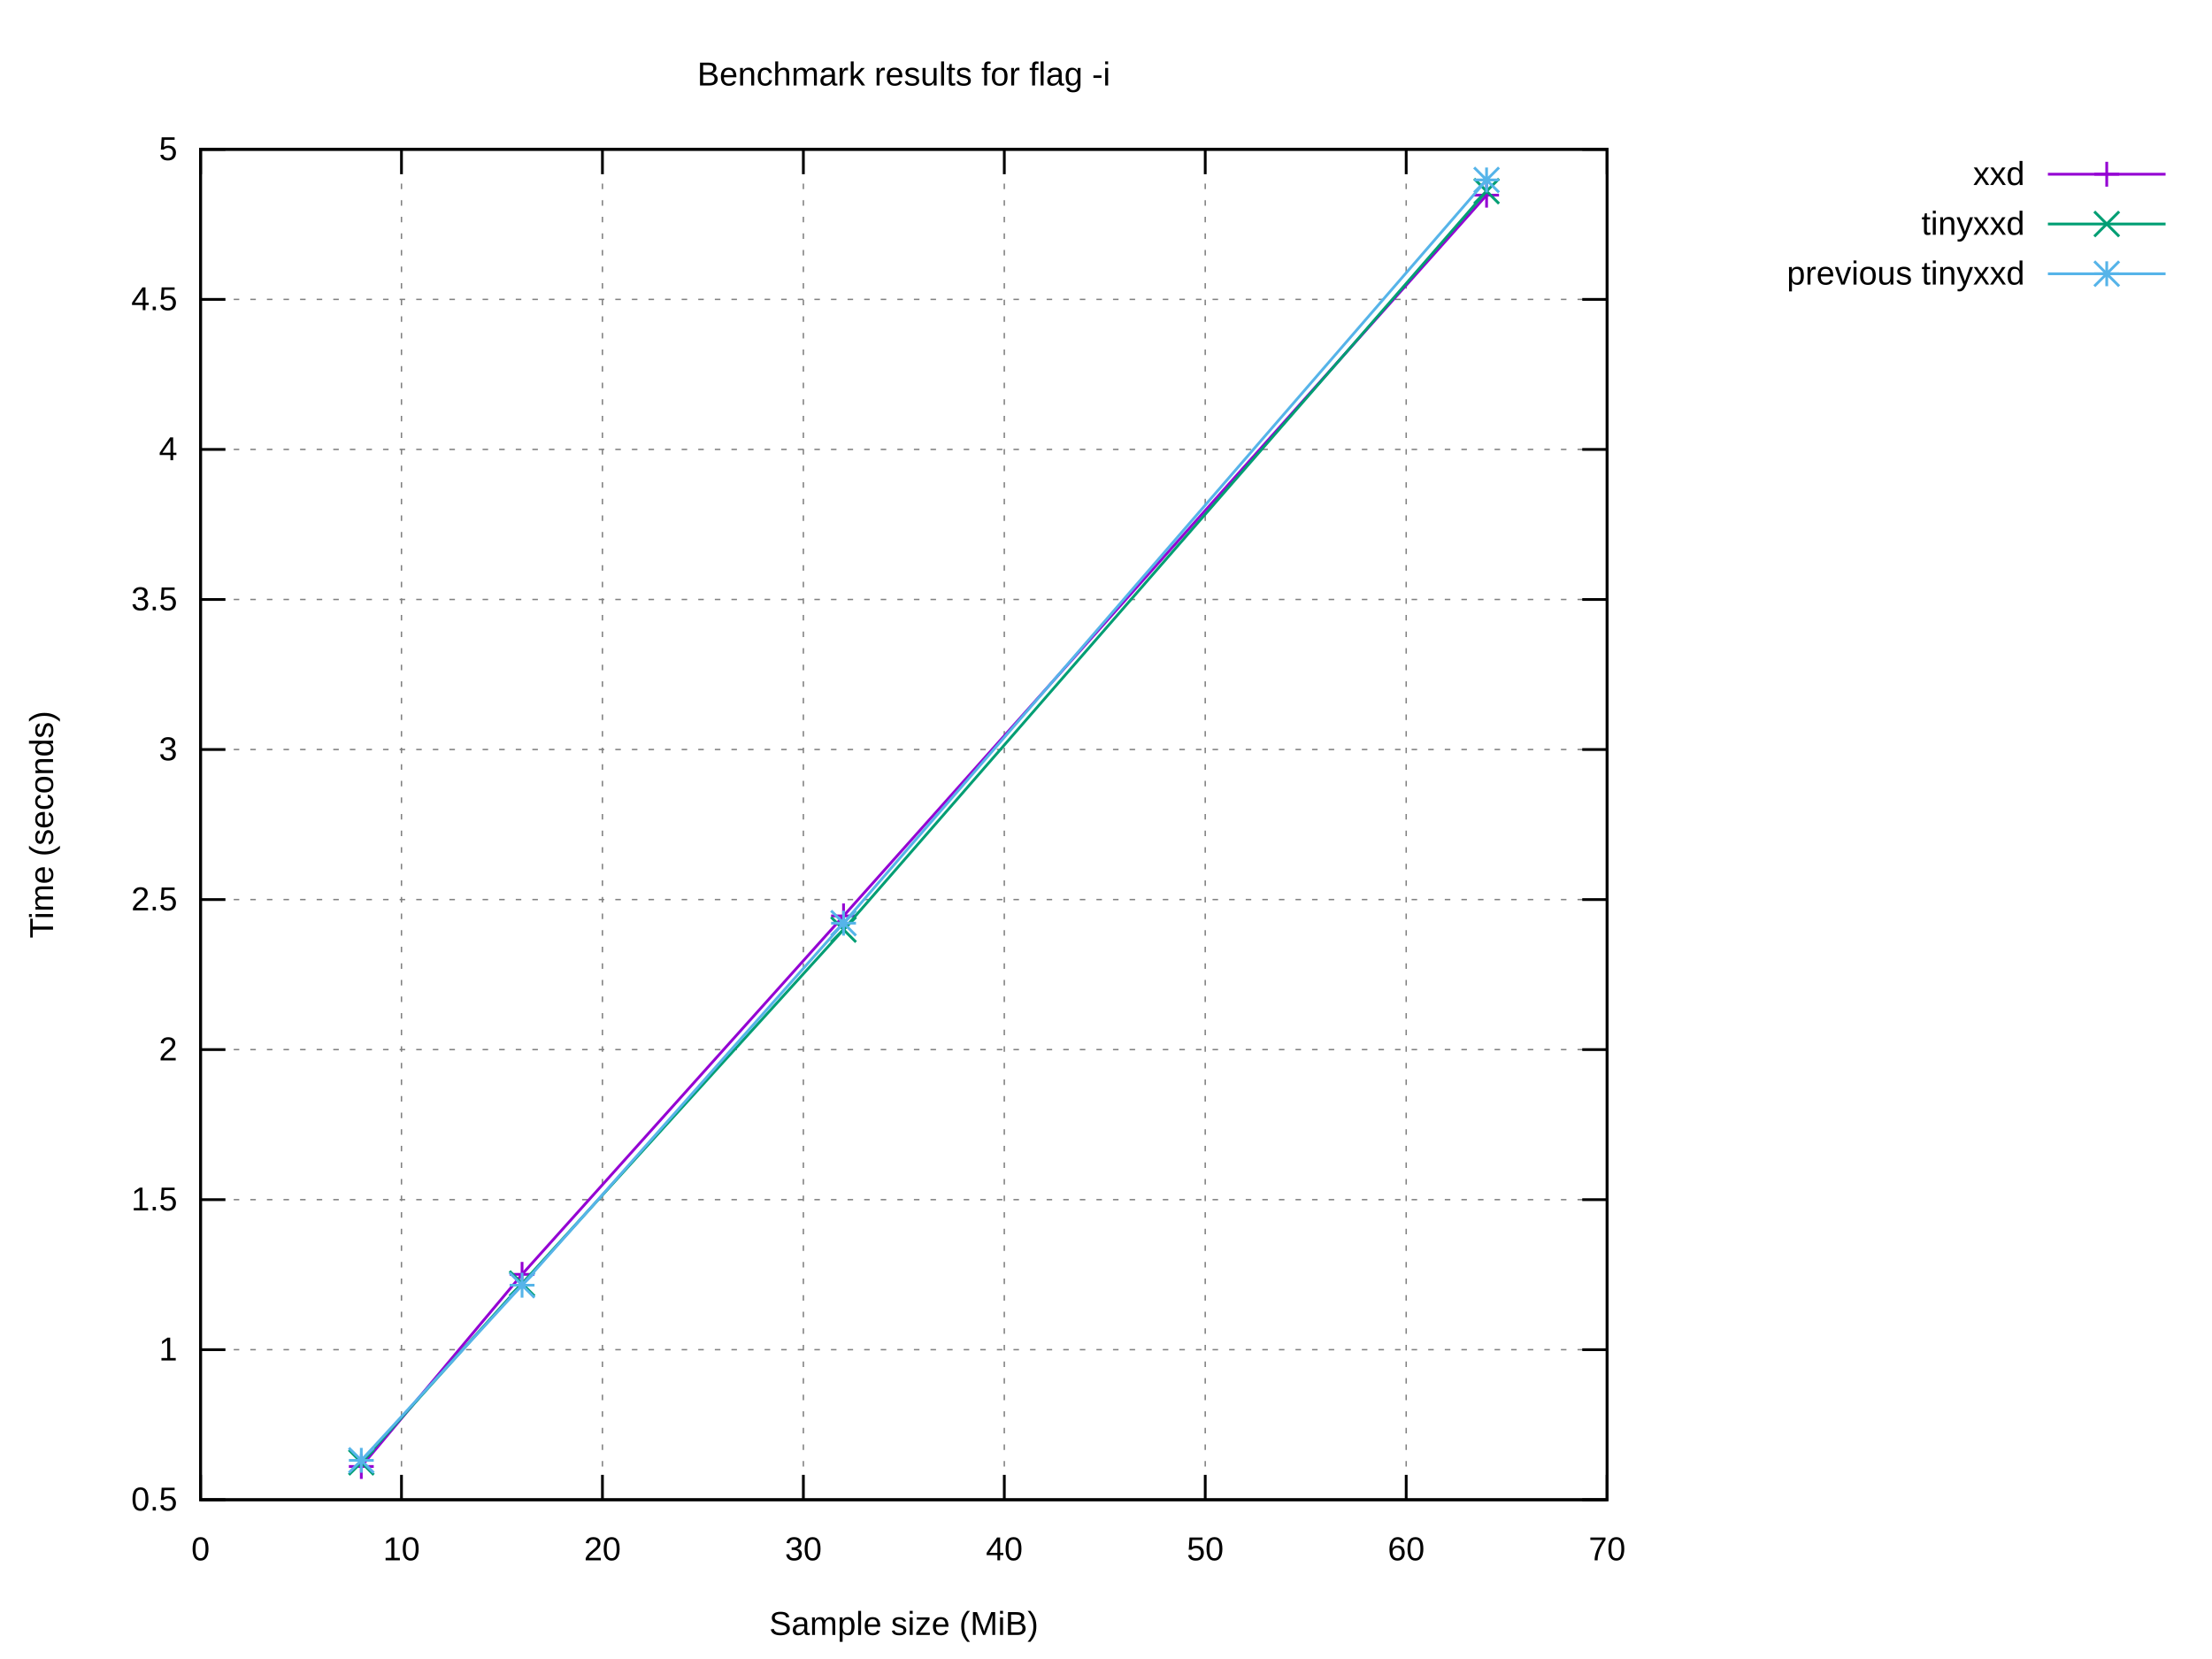
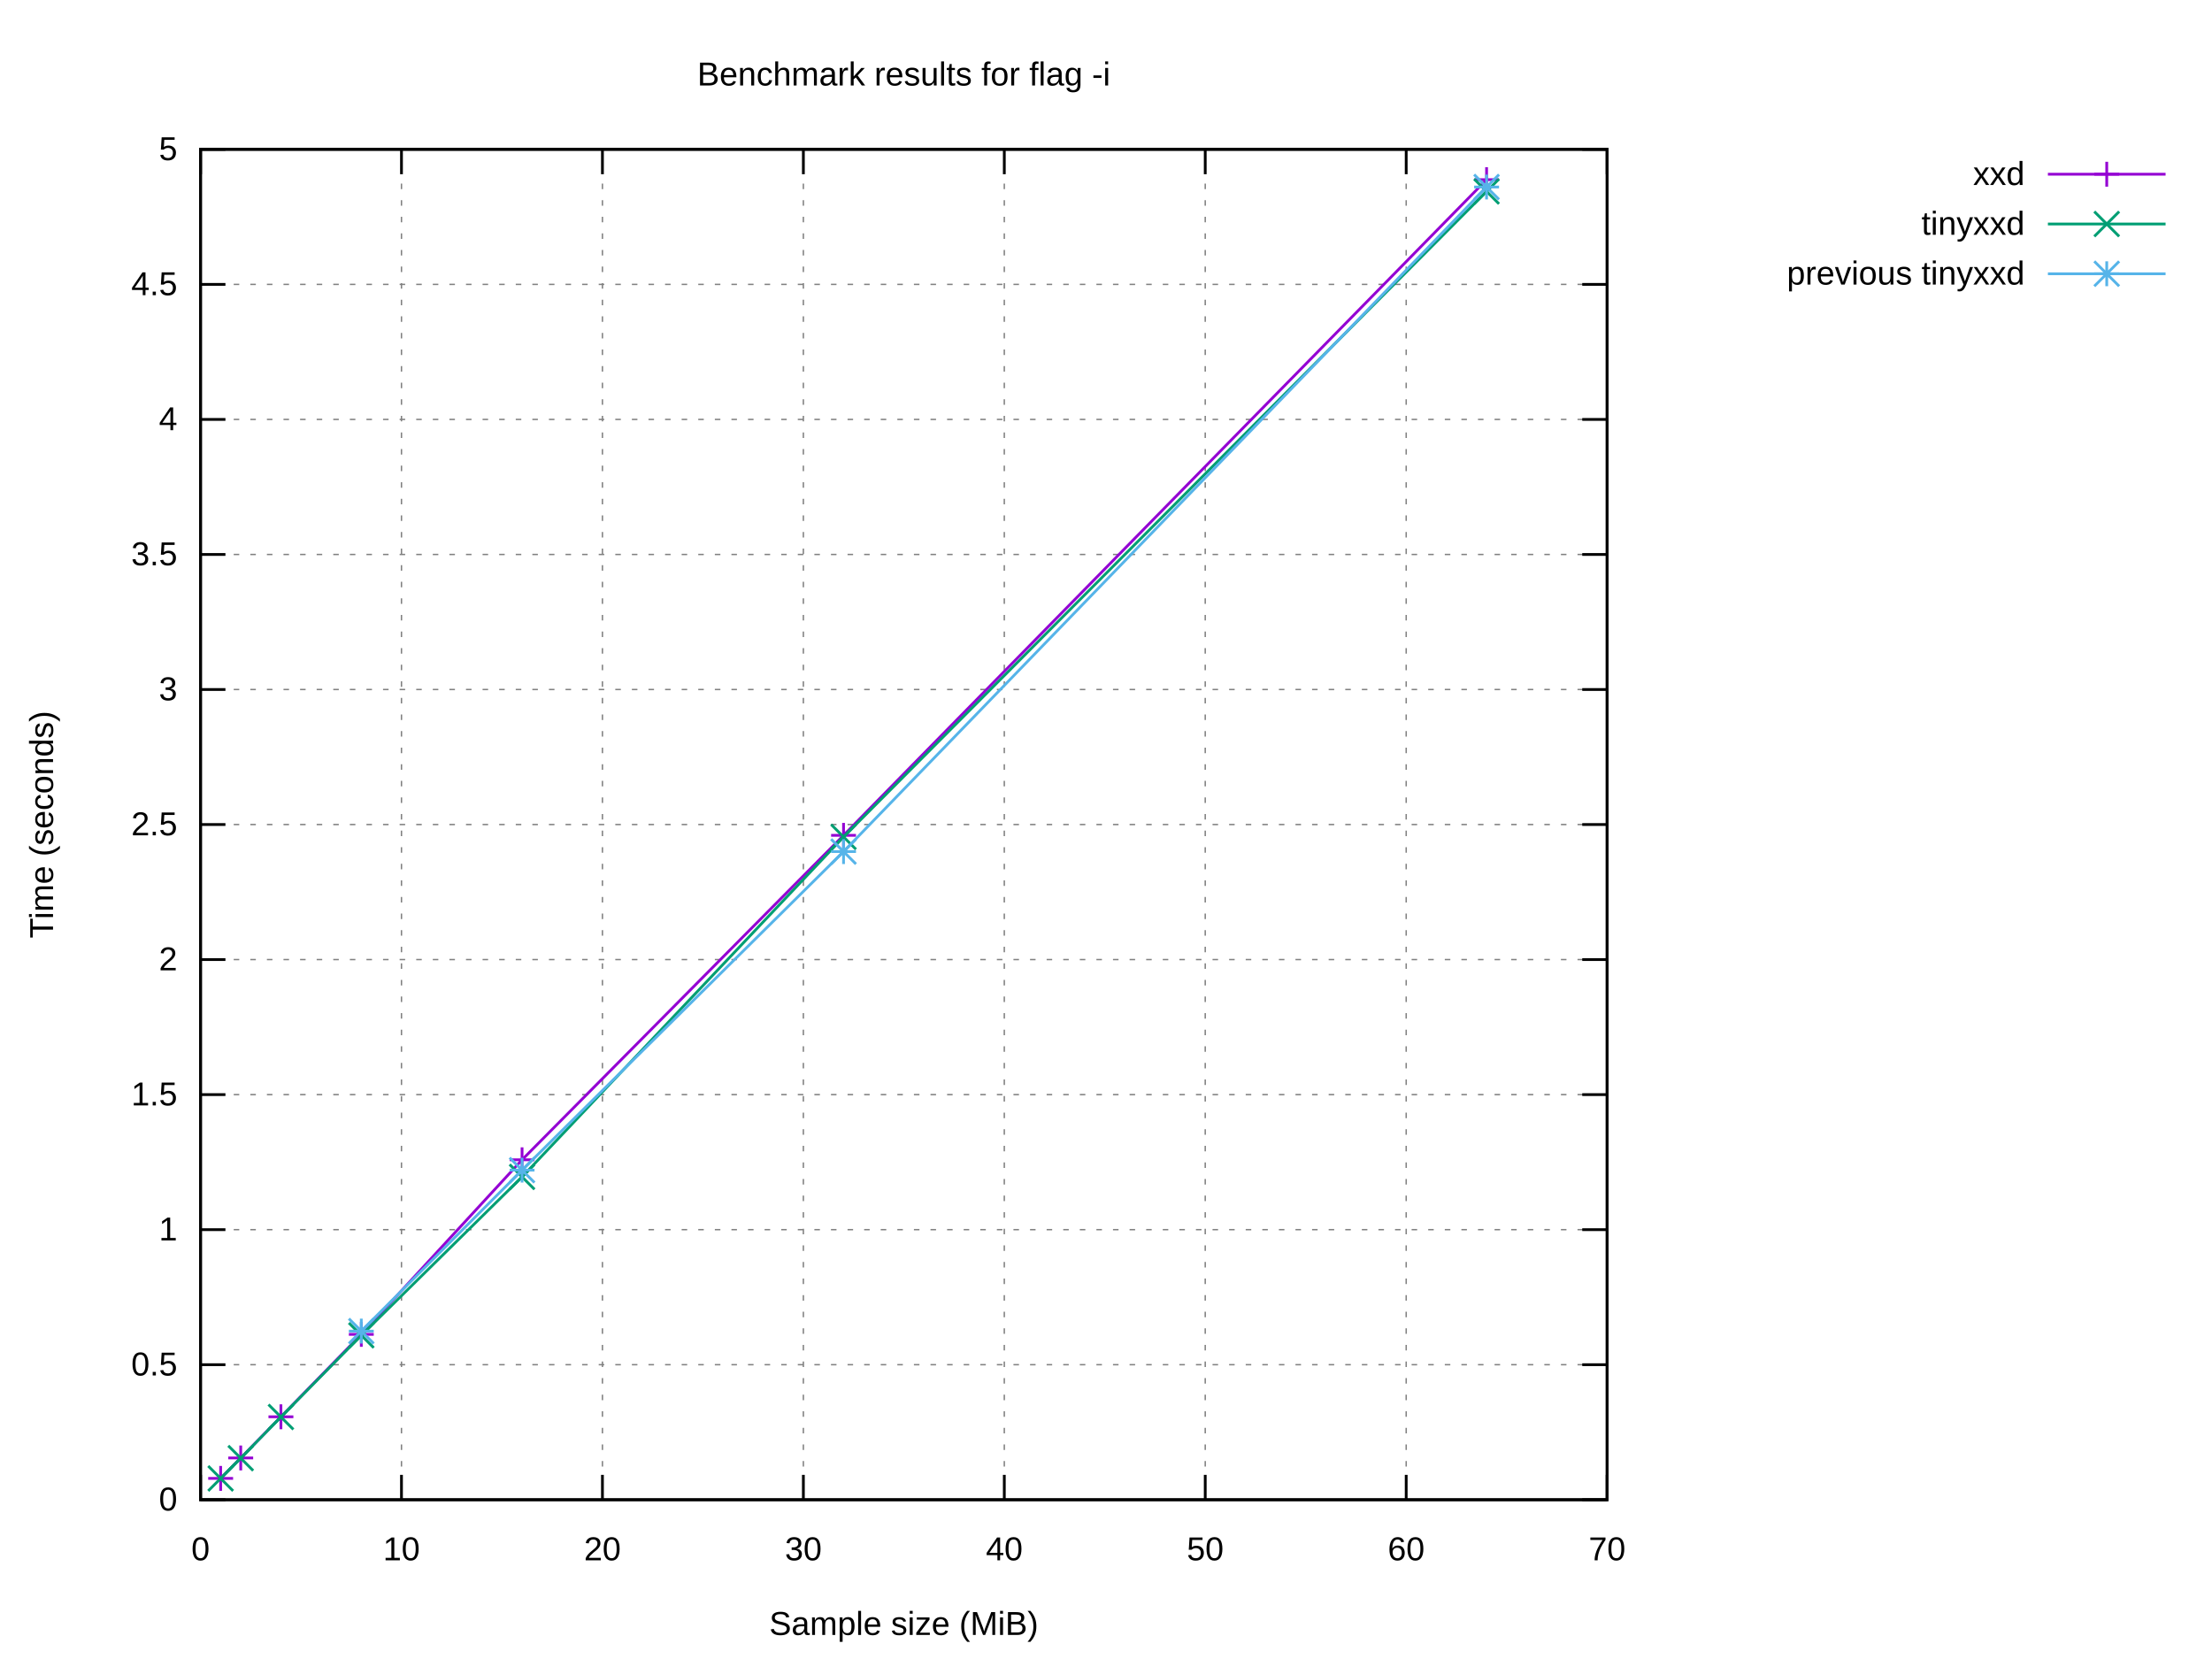
<svg xmlns="http://www.w3.org/2000/svg" xmlns:xlink="http://www.w3.org/1999/xlink" width="800" height="600" viewBox="0 0 800 600">
  <g id="gnuplot_canvas">
    <rect x="0" y="0" width="800" height="600" fill="#ffffff" />
    <defs>
      <circle id="gpDot" r="0.5" stroke-width="0.5" stroke="currentColor" />
      <path id="gpPt0" stroke-width="0.222" stroke="currentColor" d="M-1,0 h2 M0,-1 v2" />
      <path id="gpPt1" stroke-width="0.222" stroke="currentColor" d="M-1,-1 L1,1 M1,-1 L-1,1" />
      <path id="gpPt2" stroke-width="0.222" stroke="currentColor" d="M-1,0 L1,0 M0,-1 L0,1 M-1,-1 L1,1 M-1,1 L1,-1" />
      <rect id="gpPt3" stroke-width="0.222" stroke="currentColor" x="-1" y="-1" width="2" height="2" />
      <rect id="gpPt4" stroke-width="0.222" stroke="currentColor" fill="currentColor" x="-1" y="-1" width="2" height="2" />
      <circle id="gpPt5" stroke-width="0.222" stroke="currentColor" cx="0" cy="0" r="1" />
      <use xlink:href="#gpPt5" id="gpPt6" fill="currentColor" stroke="none" />
      <path id="gpPt7" stroke-width="0.222" stroke="currentColor" d="M0,-1.33 L-1.33,0.67 L1.33,0.67 z" />
      <use xlink:href="#gpPt7" id="gpPt8" fill="currentColor" stroke="none" />
      <use xlink:href="#gpPt7" id="gpPt9" stroke="currentColor" transform="rotate(180)" />
      <use xlink:href="#gpPt9" id="gpPt10" fill="currentColor" stroke="none" />
      <use xlink:href="#gpPt3" id="gpPt11" stroke="currentColor" transform="rotate(45)" />
      <use xlink:href="#gpPt11" id="gpPt12" fill="currentColor" stroke="none" />
      <path id="gpPt13" stroke-width="0.222" stroke="currentColor" d="M0,1.330 L1.265,0.411 L0.782,-1.067 L-0.782,-1.076 L-1.265,0.411 z" />
      <use xlink:href="#gpPt13" id="gpPt14" fill="currentColor" stroke="none" />
      <filter id="textbox" filterUnits="objectBoundingBox" x="0" y="0" height="1" width="1">
        <feFlood flood-color="#FFFFFF" flood-opacity="1" result="bgnd" />
        <feComposite in="SourceGraphic" in2="bgnd" operator="atop" />
      </filter>
      <filter id="greybox" filterUnits="objectBoundingBox" x="0" y="0" height="1" width="1">
        <feFlood flood-color="lightgrey" flood-opacity="1" result="grey" />
        <feComposite in="SourceGraphic" in2="grey" operator="atop" />
      </filter>
    </defs>
    <g fill="none" color="#FFFFFF" stroke="currentColor" stroke-width="1.00" stroke-linecap="butt" stroke-linejoin="miter">
</g>
    <g fill="none" color="black" stroke="currentColor" stroke-width="1.00" stroke-linecap="butt" stroke-linejoin="miter">
</g>
    <g fill="none" color="black" stroke="black" stroke-width="0.50" stroke-linecap="butt" stroke-linejoin="miter">
</g>
    <g fill="none" color="gray" stroke="currentColor" stroke-width="0.50" stroke-linecap="butt" stroke-linejoin="miter">
      <path stroke="gray" stroke-dasharray="2,4" class="gridline" d="M72.53,542.40 L581.24,542.40  " />
    </g>
    <g fill="none" color="gray" stroke="gray" stroke-width="1.00" stroke-linecap="butt" stroke-linejoin="miter">
</g>
    <g fill="none" color="black" stroke="currentColor" stroke-width="1.00" stroke-linecap="butt" stroke-linejoin="miter">
      <path stroke="black" d="M72.53,542.40 L81.53,542.40 M581.24,542.40 L572.24,542.40  " />
      <g transform="translate(64.14,546.30)" stroke="none" fill="black" font-family="Arial" font-size="12.00" text-anchor="end">
        <text>
+           <tspan font-family="Arial"> 0</tspan>
+         </text>
+       </g>
+     </g>
+     <g fill="none" color="black" stroke="currentColor" stroke-width="1.00" stroke-linecap="butt" stroke-linejoin="miter">
+ </g>
+     <g fill="none" color="black" stroke="black" stroke-width="0.50" stroke-linecap="butt" stroke-linejoin="miter">
+ </g>
+     <g fill="none" color="gray" stroke="currentColor" stroke-width="0.50" stroke-linecap="butt" stroke-linejoin="miter">
+       <path stroke="gray" stroke-dasharray="2,4" class="gridline" d="M72.53,493.56 L581.24,493.56  " />
+     </g>
+     <g fill="none" color="gray" stroke="gray" stroke-width="1.00" stroke-linecap="butt" stroke-linejoin="miter">
+ </g>
+     <g fill="none" color="black" stroke="currentColor" stroke-width="1.00" stroke-linecap="butt" stroke-linejoin="miter">
+       <path stroke="black" d="M72.53,493.56 L81.53,493.56 M581.24,493.56 L572.24,493.56  " />
+       <g transform="translate(64.14,497.46)" stroke="none" fill="black" font-family="Arial" font-size="12.00" text-anchor="end">
+         <text>
          <tspan font-family="Arial"> 0.5</tspan>
        </text>
      </g>
    </g>
    <g fill="none" color="black" stroke="currentColor" stroke-width="1.00" stroke-linecap="butt" stroke-linejoin="miter">
</g>
    <g fill="none" color="black" stroke="black" stroke-width="0.50" stroke-linecap="butt" stroke-linejoin="miter">
</g>
    <g fill="none" color="gray" stroke="currentColor" stroke-width="0.50" stroke-linecap="butt" stroke-linejoin="miter">
-       <path stroke="gray" stroke-dasharray="2,4" class="gridline" d="M72.53,488.13 L581.24,488.13  " />
-     </g>
-     <g fill="none" color="gray" stroke="gray" stroke-width="1.00" stroke-linecap="butt" stroke-linejoin="miter">
- </g>
-     <g fill="none" color="black" stroke="currentColor" stroke-width="1.00" stroke-linecap="butt" stroke-linejoin="miter">
-       <path stroke="black" d="M72.53,488.13 L81.53,488.13 M581.24,488.13 L572.24,488.13  " />
-       <g transform="translate(64.14,492.03)" stroke="none" fill="black" font-family="Arial" font-size="12.00" text-anchor="end">
+       <path stroke="gray" stroke-dasharray="2,4" class="gridline" d="M72.53,444.72 L581.24,444.72  " />
+     </g>
+     <g fill="none" color="gray" stroke="gray" stroke-width="1.00" stroke-linecap="butt" stroke-linejoin="miter">
+ </g>
+     <g fill="none" color="black" stroke="currentColor" stroke-width="1.00" stroke-linecap="butt" stroke-linejoin="miter">
+       <path stroke="black" d="M72.53,444.72 L81.53,444.72 M581.24,444.72 L572.24,444.72  " />
+       <g transform="translate(64.14,448.62)" stroke="none" fill="black" font-family="Arial" font-size="12.00" text-anchor="end">
        <text>
          <tspan font-family="Arial"> 1</tspan>
        </text>
      </g>
    </g>
    <g fill="none" color="black" stroke="currentColor" stroke-width="1.00" stroke-linecap="butt" stroke-linejoin="miter">
</g>
    <g fill="none" color="black" stroke="black" stroke-width="0.50" stroke-linecap="butt" stroke-linejoin="miter">
</g>
    <g fill="none" color="gray" stroke="currentColor" stroke-width="0.50" stroke-linecap="butt" stroke-linejoin="miter">
-       <path stroke="gray" stroke-dasharray="2,4" class="gridline" d="M72.53,433.87 L581.24,433.87  " />
-     </g>
-     <g fill="none" color="gray" stroke="gray" stroke-width="1.00" stroke-linecap="butt" stroke-linejoin="miter">
- </g>
-     <g fill="none" color="black" stroke="currentColor" stroke-width="1.00" stroke-linecap="butt" stroke-linejoin="miter">
-       <path stroke="black" d="M72.53,433.87 L81.53,433.87 M581.24,433.87 L572.24,433.87  " />
-       <g transform="translate(64.14,437.77)" stroke="none" fill="black" font-family="Arial" font-size="12.00" text-anchor="end">
+       <path stroke="gray" stroke-dasharray="2,4" class="gridline" d="M72.53,395.88 L581.24,395.88  " />
+     </g>
+     <g fill="none" color="gray" stroke="gray" stroke-width="1.00" stroke-linecap="butt" stroke-linejoin="miter">
+ </g>
+     <g fill="none" color="black" stroke="currentColor" stroke-width="1.00" stroke-linecap="butt" stroke-linejoin="miter">
+       <path stroke="black" d="M72.53,395.88 L81.53,395.88 M581.24,395.88 L572.24,395.88  " />
+       <g transform="translate(64.14,399.78)" stroke="none" fill="black" font-family="Arial" font-size="12.00" text-anchor="end">
        <text>
          <tspan font-family="Arial"> 1.5</tspan>
        </text>
      </g>
    </g>
    <g fill="none" color="black" stroke="currentColor" stroke-width="1.00" stroke-linecap="butt" stroke-linejoin="miter">
</g>
    <g fill="none" color="black" stroke="black" stroke-width="0.50" stroke-linecap="butt" stroke-linejoin="miter">
</g>
    <g fill="none" color="gray" stroke="currentColor" stroke-width="0.50" stroke-linecap="butt" stroke-linejoin="miter">
-       <path stroke="gray" stroke-dasharray="2,4" class="gridline" d="M72.53,379.60 L581.24,379.60  " />
-     </g>
-     <g fill="none" color="gray" stroke="gray" stroke-width="1.00" stroke-linecap="butt" stroke-linejoin="miter">
- </g>
-     <g fill="none" color="black" stroke="currentColor" stroke-width="1.00" stroke-linecap="butt" stroke-linejoin="miter">
-       <path stroke="black" d="M72.53,379.60 L81.53,379.60 M581.24,379.60 L572.24,379.60  " />
-       <g transform="translate(64.14,383.50)" stroke="none" fill="black" font-family="Arial" font-size="12.00" text-anchor="end">
+       <path stroke="gray" stroke-dasharray="2,4" class="gridline" d="M72.53,347.04 L581.24,347.04  " />
+     </g>
+     <g fill="none" color="gray" stroke="gray" stroke-width="1.00" stroke-linecap="butt" stroke-linejoin="miter">
+ </g>
+     <g fill="none" color="black" stroke="currentColor" stroke-width="1.00" stroke-linecap="butt" stroke-linejoin="miter">
+       <path stroke="black" d="M72.53,347.04 L81.53,347.04 M581.24,347.04 L572.24,347.04  " />
+       <g transform="translate(64.14,350.94)" stroke="none" fill="black" font-family="Arial" font-size="12.00" text-anchor="end">
        <text>
          <tspan font-family="Arial"> 2</tspan>
        </text>
      </g>
    </g>
    <g fill="none" color="black" stroke="currentColor" stroke-width="1.00" stroke-linecap="butt" stroke-linejoin="miter">
</g>
    <g fill="none" color="black" stroke="black" stroke-width="0.50" stroke-linecap="butt" stroke-linejoin="miter">
</g>
    <g fill="none" color="gray" stroke="currentColor" stroke-width="0.50" stroke-linecap="butt" stroke-linejoin="miter">
-       <path stroke="gray" stroke-dasharray="2,4" class="gridline" d="M72.53,325.34 L581.24,325.34  " />
-     </g>
-     <g fill="none" color="gray" stroke="gray" stroke-width="1.00" stroke-linecap="butt" stroke-linejoin="miter">
- </g>
-     <g fill="none" color="black" stroke="currentColor" stroke-width="1.00" stroke-linecap="butt" stroke-linejoin="miter">
-       <path stroke="black" d="M72.53,325.34 L81.53,325.34 M581.24,325.34 L572.24,325.34  " />
-       <g transform="translate(64.14,329.24)" stroke="none" fill="black" font-family="Arial" font-size="12.00" text-anchor="end">
+       <path stroke="gray" stroke-dasharray="2,4" class="gridline" d="M72.53,298.20 L581.24,298.20  " />
+     </g>
+     <g fill="none" color="gray" stroke="gray" stroke-width="1.00" stroke-linecap="butt" stroke-linejoin="miter">
+ </g>
+     <g fill="none" color="black" stroke="currentColor" stroke-width="1.00" stroke-linecap="butt" stroke-linejoin="miter">
+       <path stroke="black" d="M72.53,298.20 L81.53,298.20 M581.24,298.20 L572.24,298.20  " />
+       <g transform="translate(64.14,302.10)" stroke="none" fill="black" font-family="Arial" font-size="12.00" text-anchor="end">
        <text>
          <tspan font-family="Arial"> 2.5</tspan>
        </text>
      </g>
    </g>
    <g fill="none" color="black" stroke="currentColor" stroke-width="1.00" stroke-linecap="butt" stroke-linejoin="miter">
</g>
    <g fill="none" color="black" stroke="black" stroke-width="0.50" stroke-linecap="butt" stroke-linejoin="miter">
</g>
    <g fill="none" color="gray" stroke="currentColor" stroke-width="0.50" stroke-linecap="butt" stroke-linejoin="miter">
-       <path stroke="gray" stroke-dasharray="2,4" class="gridline" d="M72.53,271.07 L581.24,271.07  " />
-     </g>
-     <g fill="none" color="gray" stroke="gray" stroke-width="1.00" stroke-linecap="butt" stroke-linejoin="miter">
- </g>
-     <g fill="none" color="black" stroke="currentColor" stroke-width="1.00" stroke-linecap="butt" stroke-linejoin="miter">
-       <path stroke="black" d="M72.53,271.07 L81.53,271.07 M581.24,271.07 L572.24,271.07  " />
-       <g transform="translate(64.14,274.97)" stroke="none" fill="black" font-family="Arial" font-size="12.00" text-anchor="end">
+       <path stroke="gray" stroke-dasharray="2,4" class="gridline" d="M72.53,249.37 L581.24,249.37  " />
+     </g>
+     <g fill="none" color="gray" stroke="gray" stroke-width="1.00" stroke-linecap="butt" stroke-linejoin="miter">
+ </g>
+     <g fill="none" color="black" stroke="currentColor" stroke-width="1.00" stroke-linecap="butt" stroke-linejoin="miter">
+       <path stroke="black" d="M72.53,249.37 L81.53,249.37 M581.24,249.37 L572.24,249.37  " />
+       <g transform="translate(64.14,253.27)" stroke="none" fill="black" font-family="Arial" font-size="12.00" text-anchor="end">
        <text>
          <tspan font-family="Arial"> 3</tspan>
        </text>
      </g>
    </g>
    <g fill="none" color="black" stroke="currentColor" stroke-width="1.00" stroke-linecap="butt" stroke-linejoin="miter">
</g>
    <g fill="none" color="black" stroke="black" stroke-width="0.50" stroke-linecap="butt" stroke-linejoin="miter">
</g>
    <g fill="none" color="gray" stroke="currentColor" stroke-width="0.50" stroke-linecap="butt" stroke-linejoin="miter">
-       <path stroke="gray" stroke-dasharray="2,4" class="gridline" d="M72.53,216.81 L581.24,216.81  " />
-     </g>
-     <g fill="none" color="gray" stroke="gray" stroke-width="1.00" stroke-linecap="butt" stroke-linejoin="miter">
- </g>
-     <g fill="none" color="black" stroke="currentColor" stroke-width="1.00" stroke-linecap="butt" stroke-linejoin="miter">
-       <path stroke="black" d="M72.53,216.81 L81.53,216.81 M581.24,216.81 L572.24,216.81  " />
-       <g transform="translate(64.14,220.71)" stroke="none" fill="black" font-family="Arial" font-size="12.00" text-anchor="end">
+       <path stroke="gray" stroke-dasharray="2,4" class="gridline" d="M72.53,200.53 L581.24,200.53  " />
+     </g>
+     <g fill="none" color="gray" stroke="gray" stroke-width="1.00" stroke-linecap="butt" stroke-linejoin="miter">
+ </g>
+     <g fill="none" color="black" stroke="currentColor" stroke-width="1.00" stroke-linecap="butt" stroke-linejoin="miter">
+       <path stroke="black" d="M72.53,200.53 L81.53,200.53 M581.24,200.53 L572.24,200.53  " />
+       <g transform="translate(64.14,204.43)" stroke="none" fill="black" font-family="Arial" font-size="12.00" text-anchor="end">
        <text>
          <tspan font-family="Arial"> 3.5</tspan>
        </text>
      </g>
    </g>
    <g fill="none" color="black" stroke="currentColor" stroke-width="1.00" stroke-linecap="butt" stroke-linejoin="miter">
</g>
    <g fill="none" color="black" stroke="black" stroke-width="0.50" stroke-linecap="butt" stroke-linejoin="miter">
</g>
    <g fill="none" color="gray" stroke="currentColor" stroke-width="0.50" stroke-linecap="butt" stroke-linejoin="miter">
-       <path stroke="gray" stroke-dasharray="2,4" class="gridline" d="M72.53,162.54 L581.24,162.54  " />
-     </g>
-     <g fill="none" color="gray" stroke="gray" stroke-width="1.00" stroke-linecap="butt" stroke-linejoin="miter">
- </g>
-     <g fill="none" color="black" stroke="currentColor" stroke-width="1.00" stroke-linecap="butt" stroke-linejoin="miter">
-       <path stroke="black" d="M72.53,162.54 L81.53,162.54 M581.24,162.54 L572.24,162.54  " />
-       <g transform="translate(64.14,166.44)" stroke="none" fill="black" font-family="Arial" font-size="12.00" text-anchor="end">
+       <path stroke="gray" stroke-dasharray="2,4" class="gridline" d="M72.53,151.69 L581.24,151.69  " />
+     </g>
+     <g fill="none" color="gray" stroke="gray" stroke-width="1.00" stroke-linecap="butt" stroke-linejoin="miter">
+ </g>
+     <g fill="none" color="black" stroke="currentColor" stroke-width="1.00" stroke-linecap="butt" stroke-linejoin="miter">
+       <path stroke="black" d="M72.53,151.69 L81.53,151.69 M581.24,151.69 L572.24,151.69  " />
+       <g transform="translate(64.14,155.59)" stroke="none" fill="black" font-family="Arial" font-size="12.00" text-anchor="end">
        <text>
          <tspan font-family="Arial"> 4</tspan>
        </text>
      </g>
    </g>
    <g fill="none" color="black" stroke="currentColor" stroke-width="1.00" stroke-linecap="butt" stroke-linejoin="miter">
</g>
    <g fill="none" color="black" stroke="black" stroke-width="0.50" stroke-linecap="butt" stroke-linejoin="miter">
</g>
    <g fill="none" color="gray" stroke="currentColor" stroke-width="0.50" stroke-linecap="butt" stroke-linejoin="miter">
-       <path stroke="gray" stroke-dasharray="2,4" class="gridline" d="M72.53,108.28 L581.24,108.28  " />
-     </g>
-     <g fill="none" color="gray" stroke="gray" stroke-width="1.00" stroke-linecap="butt" stroke-linejoin="miter">
- </g>
-     <g fill="none" color="black" stroke="currentColor" stroke-width="1.00" stroke-linecap="butt" stroke-linejoin="miter">
-       <path stroke="black" d="M72.53,108.28 L81.53,108.28 M581.24,108.28 L572.24,108.28  " />
-       <g transform="translate(64.14,112.18)" stroke="none" fill="black" font-family="Arial" font-size="12.00" text-anchor="end">
+       <path stroke="gray" stroke-dasharray="2,4" class="gridline" d="M72.53,102.85 L581.24,102.85  " />
+     </g>
+     <g fill="none" color="gray" stroke="gray" stroke-width="1.00" stroke-linecap="butt" stroke-linejoin="miter">
+ </g>
+     <g fill="none" color="black" stroke="currentColor" stroke-width="1.00" stroke-linecap="butt" stroke-linejoin="miter">
+       <path stroke="black" d="M72.53,102.85 L81.53,102.85 M581.24,102.85 L572.24,102.85  " />
+       <g transform="translate(64.14,106.75)" stroke="none" fill="black" font-family="Arial" font-size="12.00" text-anchor="end">
        <text>
          <tspan font-family="Arial"> 4.5</tspan>
        </text>
      </g>
    </g>
    <g fill="none" color="black" stroke="currentColor" stroke-width="1.00" stroke-linecap="butt" stroke-linejoin="miter">
</g>
    <g fill="none" color="black" stroke="black" stroke-width="0.50" stroke-linecap="butt" stroke-linejoin="miter">
</g>
    <g fill="none" color="gray" stroke="currentColor" stroke-width="0.50" stroke-linecap="butt" stroke-linejoin="miter">
      <path stroke="gray" stroke-dasharray="2,4" class="gridline" d="M72.53,54.01 L581.24,54.01  " />
    </g>
    <g fill="none" color="gray" stroke="gray" stroke-width="1.00" stroke-linecap="butt" stroke-linejoin="miter">
</g>
    <g fill="none" color="black" stroke="currentColor" stroke-width="1.00" stroke-linecap="butt" stroke-linejoin="miter">
      <path stroke="black" d="M72.53,54.01 L81.53,54.01 M581.24,54.01 L572.24,54.01  " />
      <g transform="translate(64.14,57.91)" stroke="none" fill="black" font-family="Arial" font-size="12.00" text-anchor="end">
        <text>
          <tspan font-family="Arial"> 5</tspan>
        </text>
      </g>
    </g>
    <g fill="none" color="black" stroke="currentColor" stroke-width="1.00" stroke-linecap="butt" stroke-linejoin="miter">
</g>
    <g fill="none" color="black" stroke="black" stroke-width="0.50" stroke-linecap="butt" stroke-linejoin="miter">
</g>
    <g fill="none" color="gray" stroke="currentColor" stroke-width="0.50" stroke-linecap="butt" stroke-linejoin="miter">
      <path stroke="gray" stroke-dasharray="2,4" class="gridline" d="M72.53,542.40 L72.53,54.01  " />
    </g>
    <g fill="none" color="gray" stroke="gray" stroke-width="1.00" stroke-linecap="butt" stroke-linejoin="miter">
</g>
    <g fill="none" color="black" stroke="currentColor" stroke-width="1.00" stroke-linecap="butt" stroke-linejoin="miter">
      <path stroke="black" d="M72.53,542.40 L72.53,533.40 M72.53,54.01 L72.53,63.01  " />
      <g transform="translate(72.53,564.30)" stroke="none" fill="black" font-family="Arial" font-size="12.00" text-anchor="middle">
        <text>
          <tspan font-family="Arial"> 0</tspan>
        </text>
      </g>
    </g>
    <g fill="none" color="black" stroke="currentColor" stroke-width="1.00" stroke-linecap="butt" stroke-linejoin="miter">
</g>
    <g fill="none" color="black" stroke="black" stroke-width="0.50" stroke-linecap="butt" stroke-linejoin="miter">
</g>
    <g fill="none" color="gray" stroke="currentColor" stroke-width="0.50" stroke-linecap="butt" stroke-linejoin="miter">
      <path stroke="gray" stroke-dasharray="2,4" class="gridline" d="M145.20,542.40 L145.20,54.01  " />
    </g>
    <g fill="none" color="gray" stroke="gray" stroke-width="1.00" stroke-linecap="butt" stroke-linejoin="miter">
</g>
    <g fill="none" color="black" stroke="currentColor" stroke-width="1.00" stroke-linecap="butt" stroke-linejoin="miter">
      <path stroke="black" d="M145.20,542.40 L145.20,533.40 M145.20,54.01 L145.20,63.01  " />
      <g transform="translate(145.20,564.30)" stroke="none" fill="black" font-family="Arial" font-size="12.00" text-anchor="middle">
        <text>
          <tspan font-family="Arial"> 10</tspan>
        </text>
      </g>
    </g>
    <g fill="none" color="black" stroke="currentColor" stroke-width="1.00" stroke-linecap="butt" stroke-linejoin="miter">
</g>
    <g fill="none" color="black" stroke="black" stroke-width="0.50" stroke-linecap="butt" stroke-linejoin="miter">
</g>
    <g fill="none" color="gray" stroke="currentColor" stroke-width="0.50" stroke-linecap="butt" stroke-linejoin="miter">
      <path stroke="gray" stroke-dasharray="2,4" class="gridline" d="M217.88,542.40 L217.88,54.01  " />
    </g>
    <g fill="none" color="gray" stroke="gray" stroke-width="1.00" stroke-linecap="butt" stroke-linejoin="miter">
</g>
    <g fill="none" color="black" stroke="currentColor" stroke-width="1.00" stroke-linecap="butt" stroke-linejoin="miter">
      <path stroke="black" d="M217.88,542.40 L217.88,533.40 M217.88,54.01 L217.88,63.01  " />
      <g transform="translate(217.88,564.30)" stroke="none" fill="black" font-family="Arial" font-size="12.00" text-anchor="middle">
        <text>
          <tspan font-family="Arial"> 20</tspan>
        </text>
      </g>
    </g>
    <g fill="none" color="black" stroke="currentColor" stroke-width="1.00" stroke-linecap="butt" stroke-linejoin="miter">
</g>
    <g fill="none" color="black" stroke="black" stroke-width="0.50" stroke-linecap="butt" stroke-linejoin="miter">
</g>
    <g fill="none" color="gray" stroke="currentColor" stroke-width="0.50" stroke-linecap="butt" stroke-linejoin="miter">
      <path stroke="gray" stroke-dasharray="2,4" class="gridline" d="M290.55,542.40 L290.55,54.01  " />
    </g>
    <g fill="none" color="gray" stroke="gray" stroke-width="1.00" stroke-linecap="butt" stroke-linejoin="miter">
</g>
    <g fill="none" color="black" stroke="currentColor" stroke-width="1.00" stroke-linecap="butt" stroke-linejoin="miter">
      <path stroke="black" d="M290.55,542.40 L290.55,533.40 M290.55,54.01 L290.55,63.01  " />
      <g transform="translate(290.55,564.30)" stroke="none" fill="black" font-family="Arial" font-size="12.00" text-anchor="middle">
        <text>
          <tspan font-family="Arial"> 30</tspan>
        </text>
      </g>
    </g>
    <g fill="none" color="black" stroke="currentColor" stroke-width="1.00" stroke-linecap="butt" stroke-linejoin="miter">
</g>
    <g fill="none" color="black" stroke="black" stroke-width="0.50" stroke-linecap="butt" stroke-linejoin="miter">
</g>
    <g fill="none" color="gray" stroke="currentColor" stroke-width="0.50" stroke-linecap="butt" stroke-linejoin="miter">
      <path stroke="gray" stroke-dasharray="2,4" class="gridline" d="M363.22,542.40 L363.22,54.01  " />
    </g>
    <g fill="none" color="gray" stroke="gray" stroke-width="1.00" stroke-linecap="butt" stroke-linejoin="miter">
</g>
    <g fill="none" color="black" stroke="currentColor" stroke-width="1.00" stroke-linecap="butt" stroke-linejoin="miter">
      <path stroke="black" d="M363.22,542.40 L363.22,533.40 M363.22,54.01 L363.22,63.01  " />
      <g transform="translate(363.22,564.30)" stroke="none" fill="black" font-family="Arial" font-size="12.00" text-anchor="middle">
        <text>
          <tspan font-family="Arial"> 40</tspan>
        </text>
      </g>
    </g>
    <g fill="none" color="black" stroke="currentColor" stroke-width="1.00" stroke-linecap="butt" stroke-linejoin="miter">
</g>
    <g fill="none" color="black" stroke="black" stroke-width="0.50" stroke-linecap="butt" stroke-linejoin="miter">
</g>
    <g fill="none" color="gray" stroke="currentColor" stroke-width="0.50" stroke-linecap="butt" stroke-linejoin="miter">
      <path stroke="gray" stroke-dasharray="2,4" class="gridline" d="M435.89,542.40 L435.89,54.01  " />
    </g>
    <g fill="none" color="gray" stroke="gray" stroke-width="1.00" stroke-linecap="butt" stroke-linejoin="miter">
</g>
    <g fill="none" color="black" stroke="currentColor" stroke-width="1.00" stroke-linecap="butt" stroke-linejoin="miter">
      <path stroke="black" d="M435.89,542.40 L435.89,533.40 M435.89,54.01 L435.89,63.01  " />
      <g transform="translate(435.89,564.30)" stroke="none" fill="black" font-family="Arial" font-size="12.00" text-anchor="middle">
        <text>
          <tspan font-family="Arial"> 50</tspan>
        </text>
      </g>
    </g>
    <g fill="none" color="black" stroke="currentColor" stroke-width="1.00" stroke-linecap="butt" stroke-linejoin="miter">
</g>
    <g fill="none" color="black" stroke="black" stroke-width="0.50" stroke-linecap="butt" stroke-linejoin="miter">
</g>
    <g fill="none" color="gray" stroke="currentColor" stroke-width="0.50" stroke-linecap="butt" stroke-linejoin="miter">
      <path stroke="gray" stroke-dasharray="2,4" class="gridline" d="M508.57,542.40 L508.57,54.01  " />
    </g>
    <g fill="none" color="gray" stroke="gray" stroke-width="1.00" stroke-linecap="butt" stroke-linejoin="miter">
</g>
    <g fill="none" color="black" stroke="currentColor" stroke-width="1.00" stroke-linecap="butt" stroke-linejoin="miter">
      <path stroke="black" d="M508.57,542.40 L508.57,533.40 M508.57,54.01 L508.57,63.01  " />
      <g transform="translate(508.57,564.30)" stroke="none" fill="black" font-family="Arial" font-size="12.00" text-anchor="middle">
        <text>
          <tspan font-family="Arial"> 60</tspan>
        </text>
      </g>
    </g>
    <g fill="none" color="black" stroke="currentColor" stroke-width="1.00" stroke-linecap="butt" stroke-linejoin="miter">
</g>
    <g fill="none" color="black" stroke="black" stroke-width="0.50" stroke-linecap="butt" stroke-linejoin="miter">
</g>
    <g fill="none" color="gray" stroke="currentColor" stroke-width="0.50" stroke-linecap="butt" stroke-linejoin="miter">
      <path stroke="gray" stroke-dasharray="2,4" class="gridline" d="M581.24,542.40 L581.24,54.01  " />
    </g>
    <g fill="none" color="gray" stroke="gray" stroke-width="1.00" stroke-linecap="butt" stroke-linejoin="miter">
</g>
    <g fill="none" color="black" stroke="currentColor" stroke-width="1.00" stroke-linecap="butt" stroke-linejoin="miter">
      <path stroke="black" d="M581.24,542.40 L581.24,533.40 M581.24,54.01 L581.24,63.01  " />
      <g transform="translate(581.24,564.30)" stroke="none" fill="black" font-family="Arial" font-size="12.00" text-anchor="middle">
        <text>
          <tspan font-family="Arial"> 70</tspan>
        </text>
      </g>
    </g>
    <g fill="none" color="black" stroke="currentColor" stroke-width="1.00" stroke-linecap="butt" stroke-linejoin="miter">
</g>
    <g fill="none" color="black" stroke="currentColor" stroke-width="1.00" stroke-linecap="butt" stroke-linejoin="miter">
      <path stroke="black" d="M72.53,54.01 L72.53,542.40 L581.24,542.40 L581.24,54.01 L72.53,54.01 Z  " />
    </g>
    <g fill="none" color="black" stroke="currentColor" stroke-width="1.00" stroke-linecap="butt" stroke-linejoin="miter">
</g>
    <g id="gnuplot_plot_1">
      <g fill="none" color="black" stroke="currentColor" stroke-width="1.00" stroke-linecap="butt" stroke-linejoin="miter">
        <g transform="translate(732.26,66.91)" stroke="none" fill="black" font-family="Arial" font-size="12.00" text-anchor="end">
          <text>
            <tspan font-family="Arial">xxd</tspan>
          </text>
        </g>
      </g>
      <g fill="none" color="black" stroke="currentColor" stroke-width="1.00" stroke-linecap="butt" stroke-linejoin="miter">
-         <path stroke="rgb(148,   0, 211)" d="M740.65,63.01 L783.21,63.01 M537.64,70.58 L305.08,331.25 L188.81,460.89 L130.67,530.37  " />
-         <use xlink:href="#gpPt0" transform="translate(537.64,70.58) scale(4.50)" color="rgb(148,   0, 211)" />
-         <use xlink:href="#gpPt0" transform="translate(305.08,331.25) scale(4.50)" color="rgb(148,   0, 211)" />
-         <use xlink:href="#gpPt0" transform="translate(188.81,460.89) scale(4.50)" color="rgb(148,   0, 211)" />
-         <use xlink:href="#gpPt0" transform="translate(130.67,530.37) scale(4.50)" color="rgb(148,   0, 211)" />
+         <path stroke="rgb(148,   0, 211)" d="M740.65,63.01 L783.21,63.01 M537.64,64.98 L305.08,302.11 L188.81,419.45 L130.67,482.59 L101.60,512.40 L87.06,527.29   L79.80,534.68  " />
+         <use xlink:href="#gpPt0" transform="translate(537.64,64.98) scale(4.50)" color="rgb(148,   0, 211)" />
+         <use xlink:href="#gpPt0" transform="translate(305.08,302.11) scale(4.50)" color="rgb(148,   0, 211)" />
+         <use xlink:href="#gpPt0" transform="translate(188.81,419.45) scale(4.50)" color="rgb(148,   0, 211)" />
+         <use xlink:href="#gpPt0" transform="translate(130.67,482.59) scale(4.50)" color="rgb(148,   0, 211)" />
+         <use xlink:href="#gpPt0" transform="translate(101.60,512.40) scale(4.50)" color="rgb(148,   0, 211)" />
+         <use xlink:href="#gpPt0" transform="translate(87.06,527.29) scale(4.50)" color="rgb(148,   0, 211)" />
+         <use xlink:href="#gpPt0" transform="translate(79.80,534.68) scale(4.50)" color="rgb(148,   0, 211)" />
        <use xlink:href="#gpPt0" transform="translate(761.93,63.01) scale(4.50)" color="rgb(148,   0, 211)" />
      </g>
    </g>
    <g id="gnuplot_plot_2">
      <g fill="none" color="black" stroke="currentColor" stroke-width="1.00" stroke-linecap="butt" stroke-linejoin="miter">
        <g transform="translate(732.26,84.91)" stroke="none" fill="black" font-family="Arial" font-size="12.00" text-anchor="end">
          <text>
            <tspan font-family="Arial">tinyxxd</tspan>
          </text>
        </g>
      </g>
      <g fill="none" color="black" stroke="currentColor" stroke-width="1.00" stroke-linecap="butt" stroke-linejoin="miter">
-         <path stroke="rgb(  0, 158, 115)" d="M740.65,81.01 L783.21,81.01 M537.64,69.14 L305.08,336.21 L188.81,464.22 L130.67,528.89  " />
-         <use xlink:href="#gpPt1" transform="translate(537.64,69.14) scale(4.50)" color="rgb(  0, 158, 115)" />
-         <use xlink:href="#gpPt1" transform="translate(305.08,336.21) scale(4.50)" color="rgb(  0, 158, 115)" />
-         <use xlink:href="#gpPt1" transform="translate(188.81,464.22) scale(4.50)" color="rgb(  0, 158, 115)" />
-         <use xlink:href="#gpPt1" transform="translate(130.67,528.89) scale(4.50)" color="rgb(  0, 158, 115)" />
+         <path stroke="rgb(  0, 158, 115)" d="M740.65,81.01 L783.21,81.01 M537.64,69.23 L305.08,302.68 L188.81,425.64 L130.67,482.94 L101.60,512.47 L87.06,527.37   L79.80,534.70  " />
+         <use xlink:href="#gpPt1" transform="translate(537.64,69.23) scale(4.50)" color="rgb(  0, 158, 115)" />
+         <use xlink:href="#gpPt1" transform="translate(305.08,302.68) scale(4.50)" color="rgb(  0, 158, 115)" />
+         <use xlink:href="#gpPt1" transform="translate(188.81,425.64) scale(4.50)" color="rgb(  0, 158, 115)" />
+         <use xlink:href="#gpPt1" transform="translate(130.67,482.94) scale(4.50)" color="rgb(  0, 158, 115)" />
+         <use xlink:href="#gpPt1" transform="translate(101.60,512.47) scale(4.50)" color="rgb(  0, 158, 115)" />
+         <use xlink:href="#gpPt1" transform="translate(87.06,527.37) scale(4.50)" color="rgb(  0, 158, 115)" />
+         <use xlink:href="#gpPt1" transform="translate(79.80,534.70) scale(4.50)" color="rgb(  0, 158, 115)" />
        <use xlink:href="#gpPt1" transform="translate(761.93,81.01) scale(4.50)" color="rgb(  0, 158, 115)" />
      </g>
    </g>
    <g id="gnuplot_plot_3">
      <g fill="none" color="black" stroke="currentColor" stroke-width="1.00" stroke-linecap="butt" stroke-linejoin="miter">
        <g transform="translate(732.26,102.91)" stroke="none" fill="black" font-family="Arial" font-size="12.00" text-anchor="end">
          <text>
            <tspan font-family="Arial">previous tinyxxd</tspan>
          </text>
        </g>
      </g>
      <g fill="none" color="black" stroke="currentColor" stroke-width="1.00" stroke-linecap="butt" stroke-linejoin="miter">
-         <path stroke="rgb( 86, 180, 233)" d="M740.65,99.01 L783.21,99.01 M537.64,65.08 L305.08,333.87 L188.81,464.81 L130.67,528.15  " />
-         <use xlink:href="#gpPt2" transform="translate(537.64,65.08) scale(4.50)" color="rgb( 86, 180, 233)" />
-         <use xlink:href="#gpPt2" transform="translate(305.08,333.87) scale(4.50)" color="rgb( 86, 180, 233)" />
-         <use xlink:href="#gpPt2" transform="translate(188.81,464.81) scale(4.50)" color="rgb( 86, 180, 233)" />
-         <use xlink:href="#gpPt2" transform="translate(130.67,528.15) scale(4.50)" color="rgb( 86, 180, 233)" />
+         <path stroke="rgb( 86, 180, 233)" d="M740.65,99.01 L783.21,99.01 M537.64,67.63 L305.08,307.99 L188.81,423.20 L130.67,481.41  " />
+         <use xlink:href="#gpPt2" transform="translate(537.64,67.63) scale(4.50)" color="rgb( 86, 180, 233)" />
+         <use xlink:href="#gpPt2" transform="translate(305.08,307.99) scale(4.50)" color="rgb( 86, 180, 233)" />
+         <use xlink:href="#gpPt2" transform="translate(188.81,423.20) scale(4.50)" color="rgb( 86, 180, 233)" />
+         <use xlink:href="#gpPt2" transform="translate(130.67,481.41) scale(4.50)" color="rgb( 86, 180, 233)" />
        <use xlink:href="#gpPt2" transform="translate(761.93,99.01) scale(4.50)" color="rgb( 86, 180, 233)" />
      </g>
    </g>
    <g fill="none" color="#FFFFFF" stroke="rgb( 86, 180, 233)" stroke-width="2.00" stroke-linecap="butt" stroke-linejoin="miter">
</g>
    <g fill="none" color="black" stroke="currentColor" stroke-width="2.00" stroke-linecap="butt" stroke-linejoin="miter">
</g>
    <g fill="none" color="black" stroke="black" stroke-width="1.00" stroke-linecap="butt" stroke-linejoin="miter">
</g>
    <g fill="none" color="black" stroke="currentColor" stroke-width="1.00" stroke-linecap="butt" stroke-linejoin="miter">
      <path stroke="black" d="M72.53,54.01 L72.53,542.40 L581.24,542.40 L581.24,54.01 L72.53,54.01 Z  " />
      <g transform="translate(19.18,298.21) rotate(270.00)" stroke="none" fill="black" font-family="Arial" font-size="12.00" text-anchor="middle">
        <text>
          <tspan font-family="Arial">Time (seconds)</tspan>
        </text>
      </g>
    </g>
    <g fill="none" color="black" stroke="currentColor" stroke-width="1.00" stroke-linecap="butt" stroke-linejoin="miter">
      <g transform="translate(326.88,591.30)" stroke="none" fill="black" font-family="Arial" font-size="12.00" text-anchor="middle">
        <text>
          <tspan font-family="Arial">Sample size (MiB)</tspan>
        </text>
      </g>
    </g>
    <g fill="none" color="black" stroke="currentColor" stroke-width="1.00" stroke-linecap="butt" stroke-linejoin="miter">
</g>
    <g fill="none" color="black" stroke="currentColor" stroke-width="1.00" stroke-linecap="butt" stroke-linejoin="miter">
      <g transform="translate(326.88,30.91)" stroke="none" fill="black" font-family="Arial" font-size="12.00" text-anchor="middle">
        <text>
          <tspan font-family="Arial">Benchmark results for flag -i</tspan>
        </text>
      </g>
    </g>
    <g fill="none" color="black" stroke="currentColor" stroke-width="1.00" stroke-linecap="butt" stroke-linejoin="miter">
</g>
  </g>
</svg>
